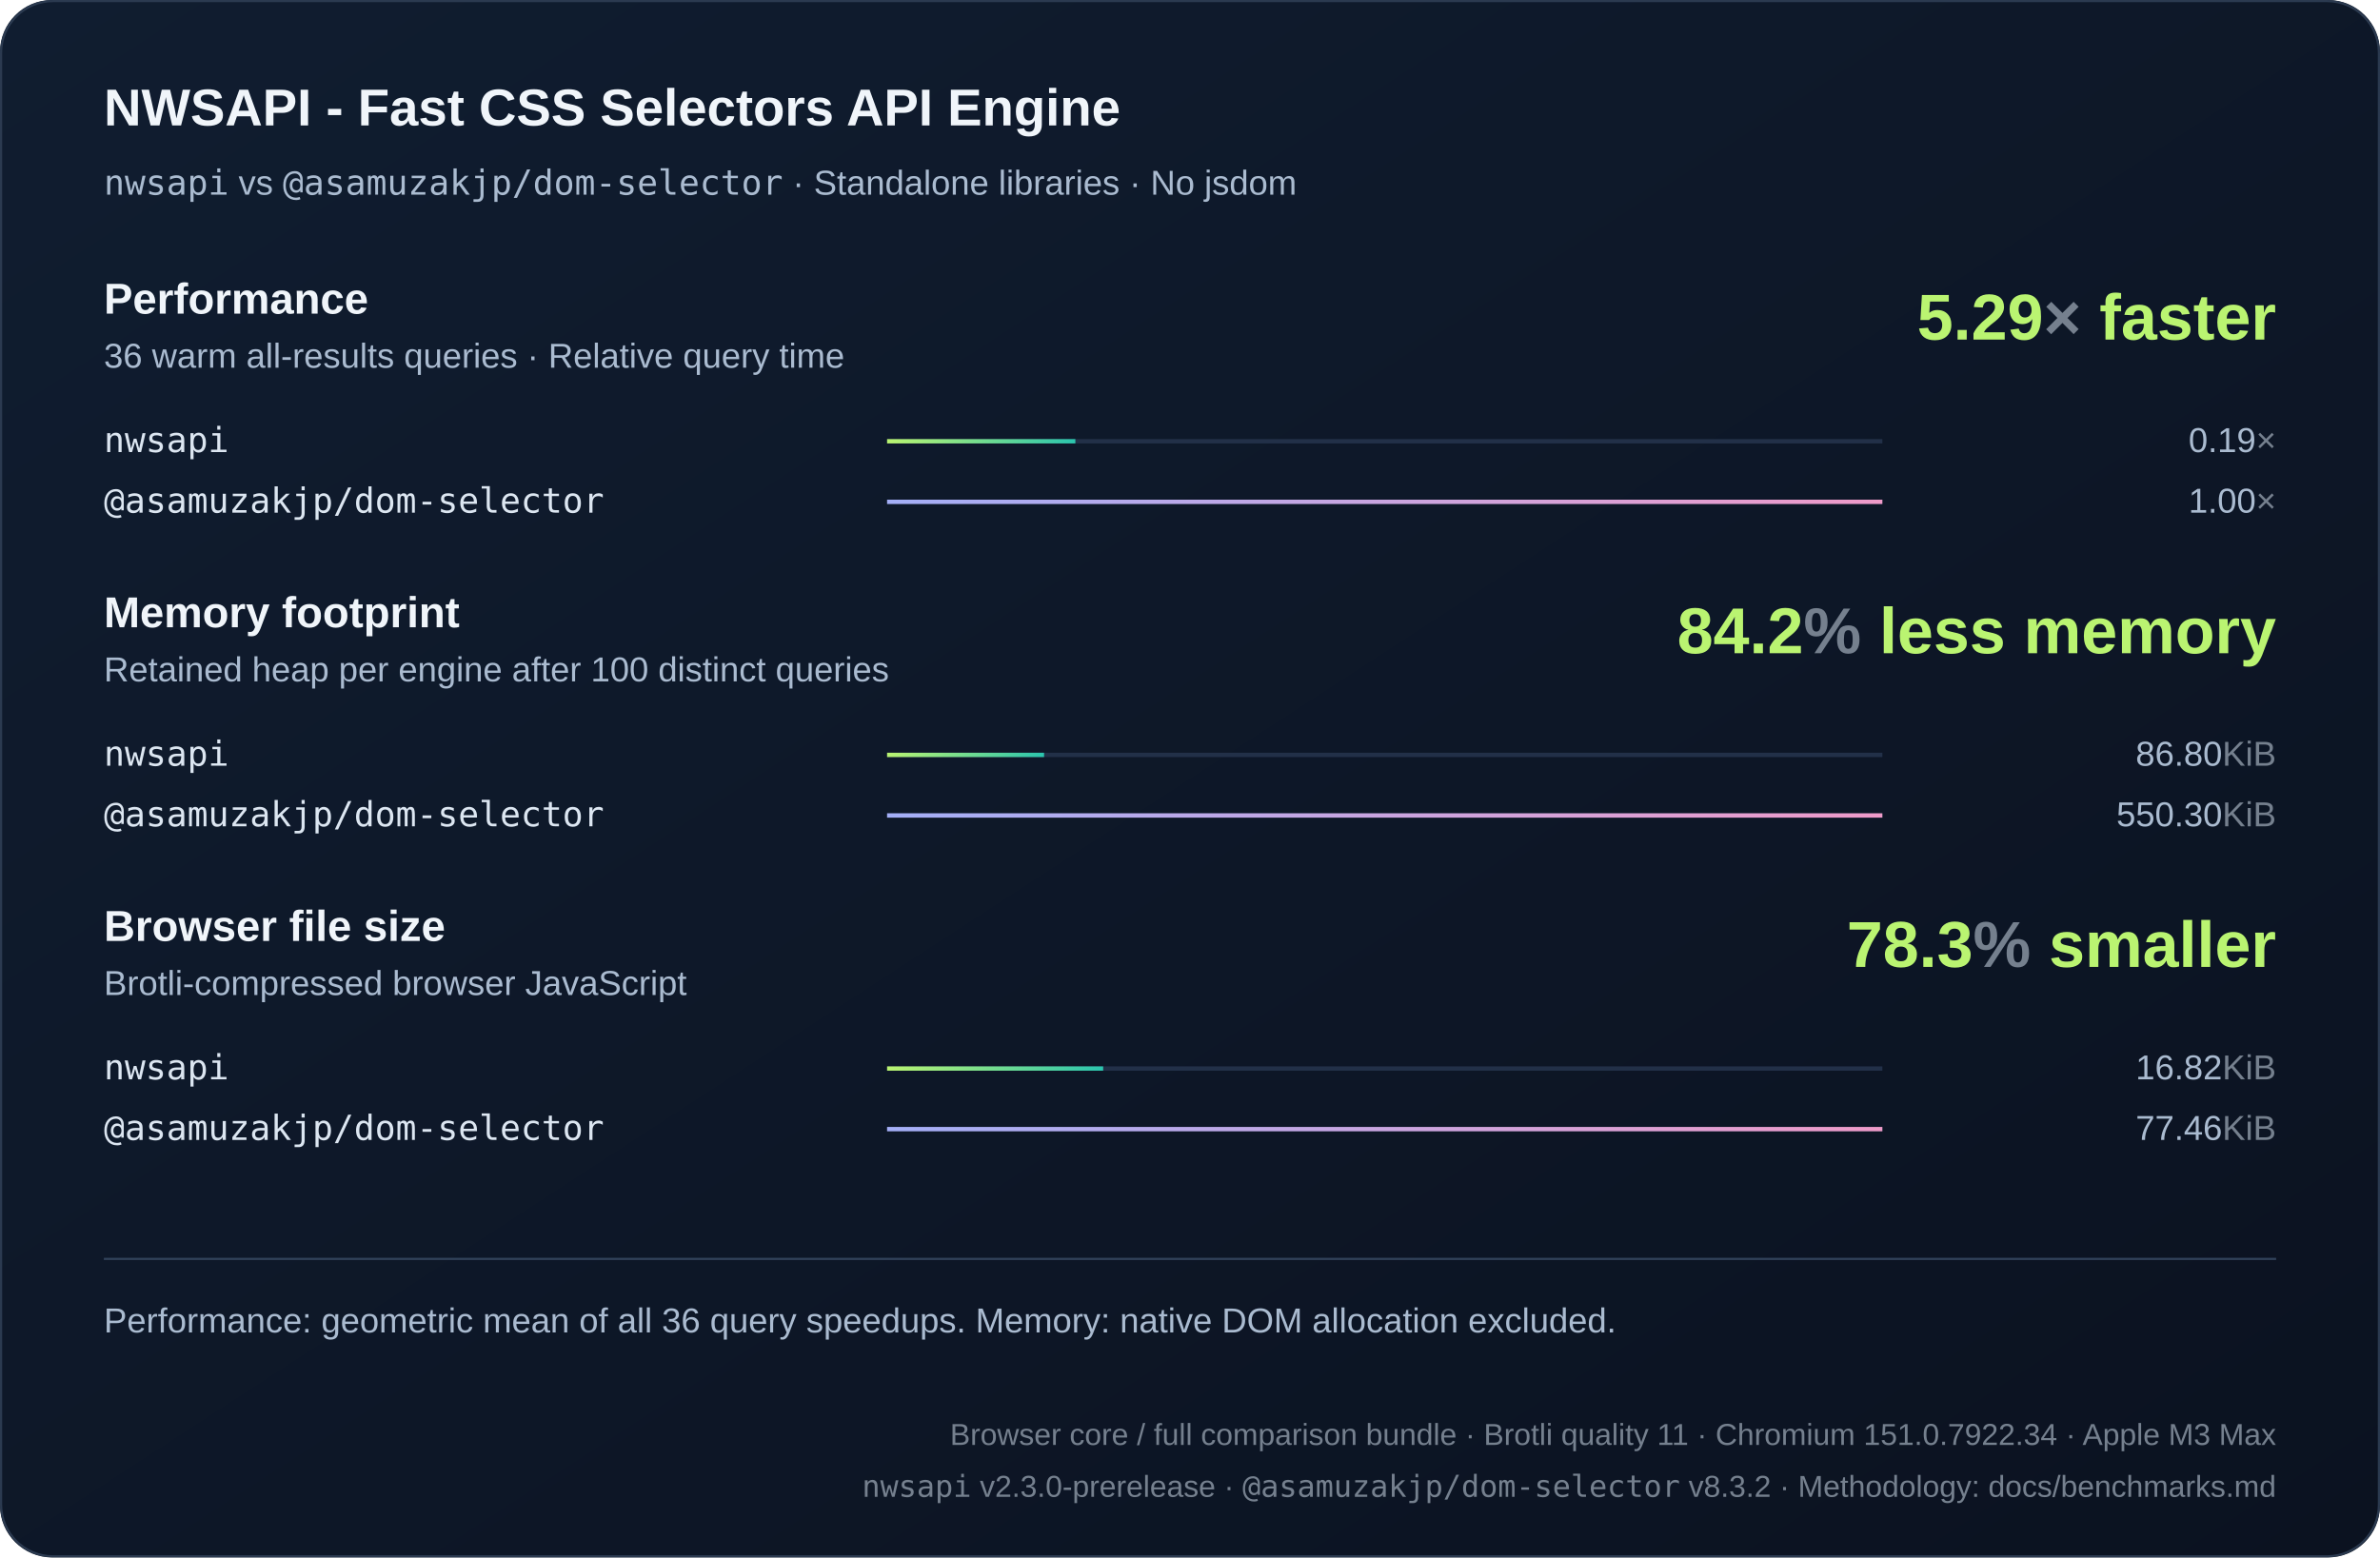
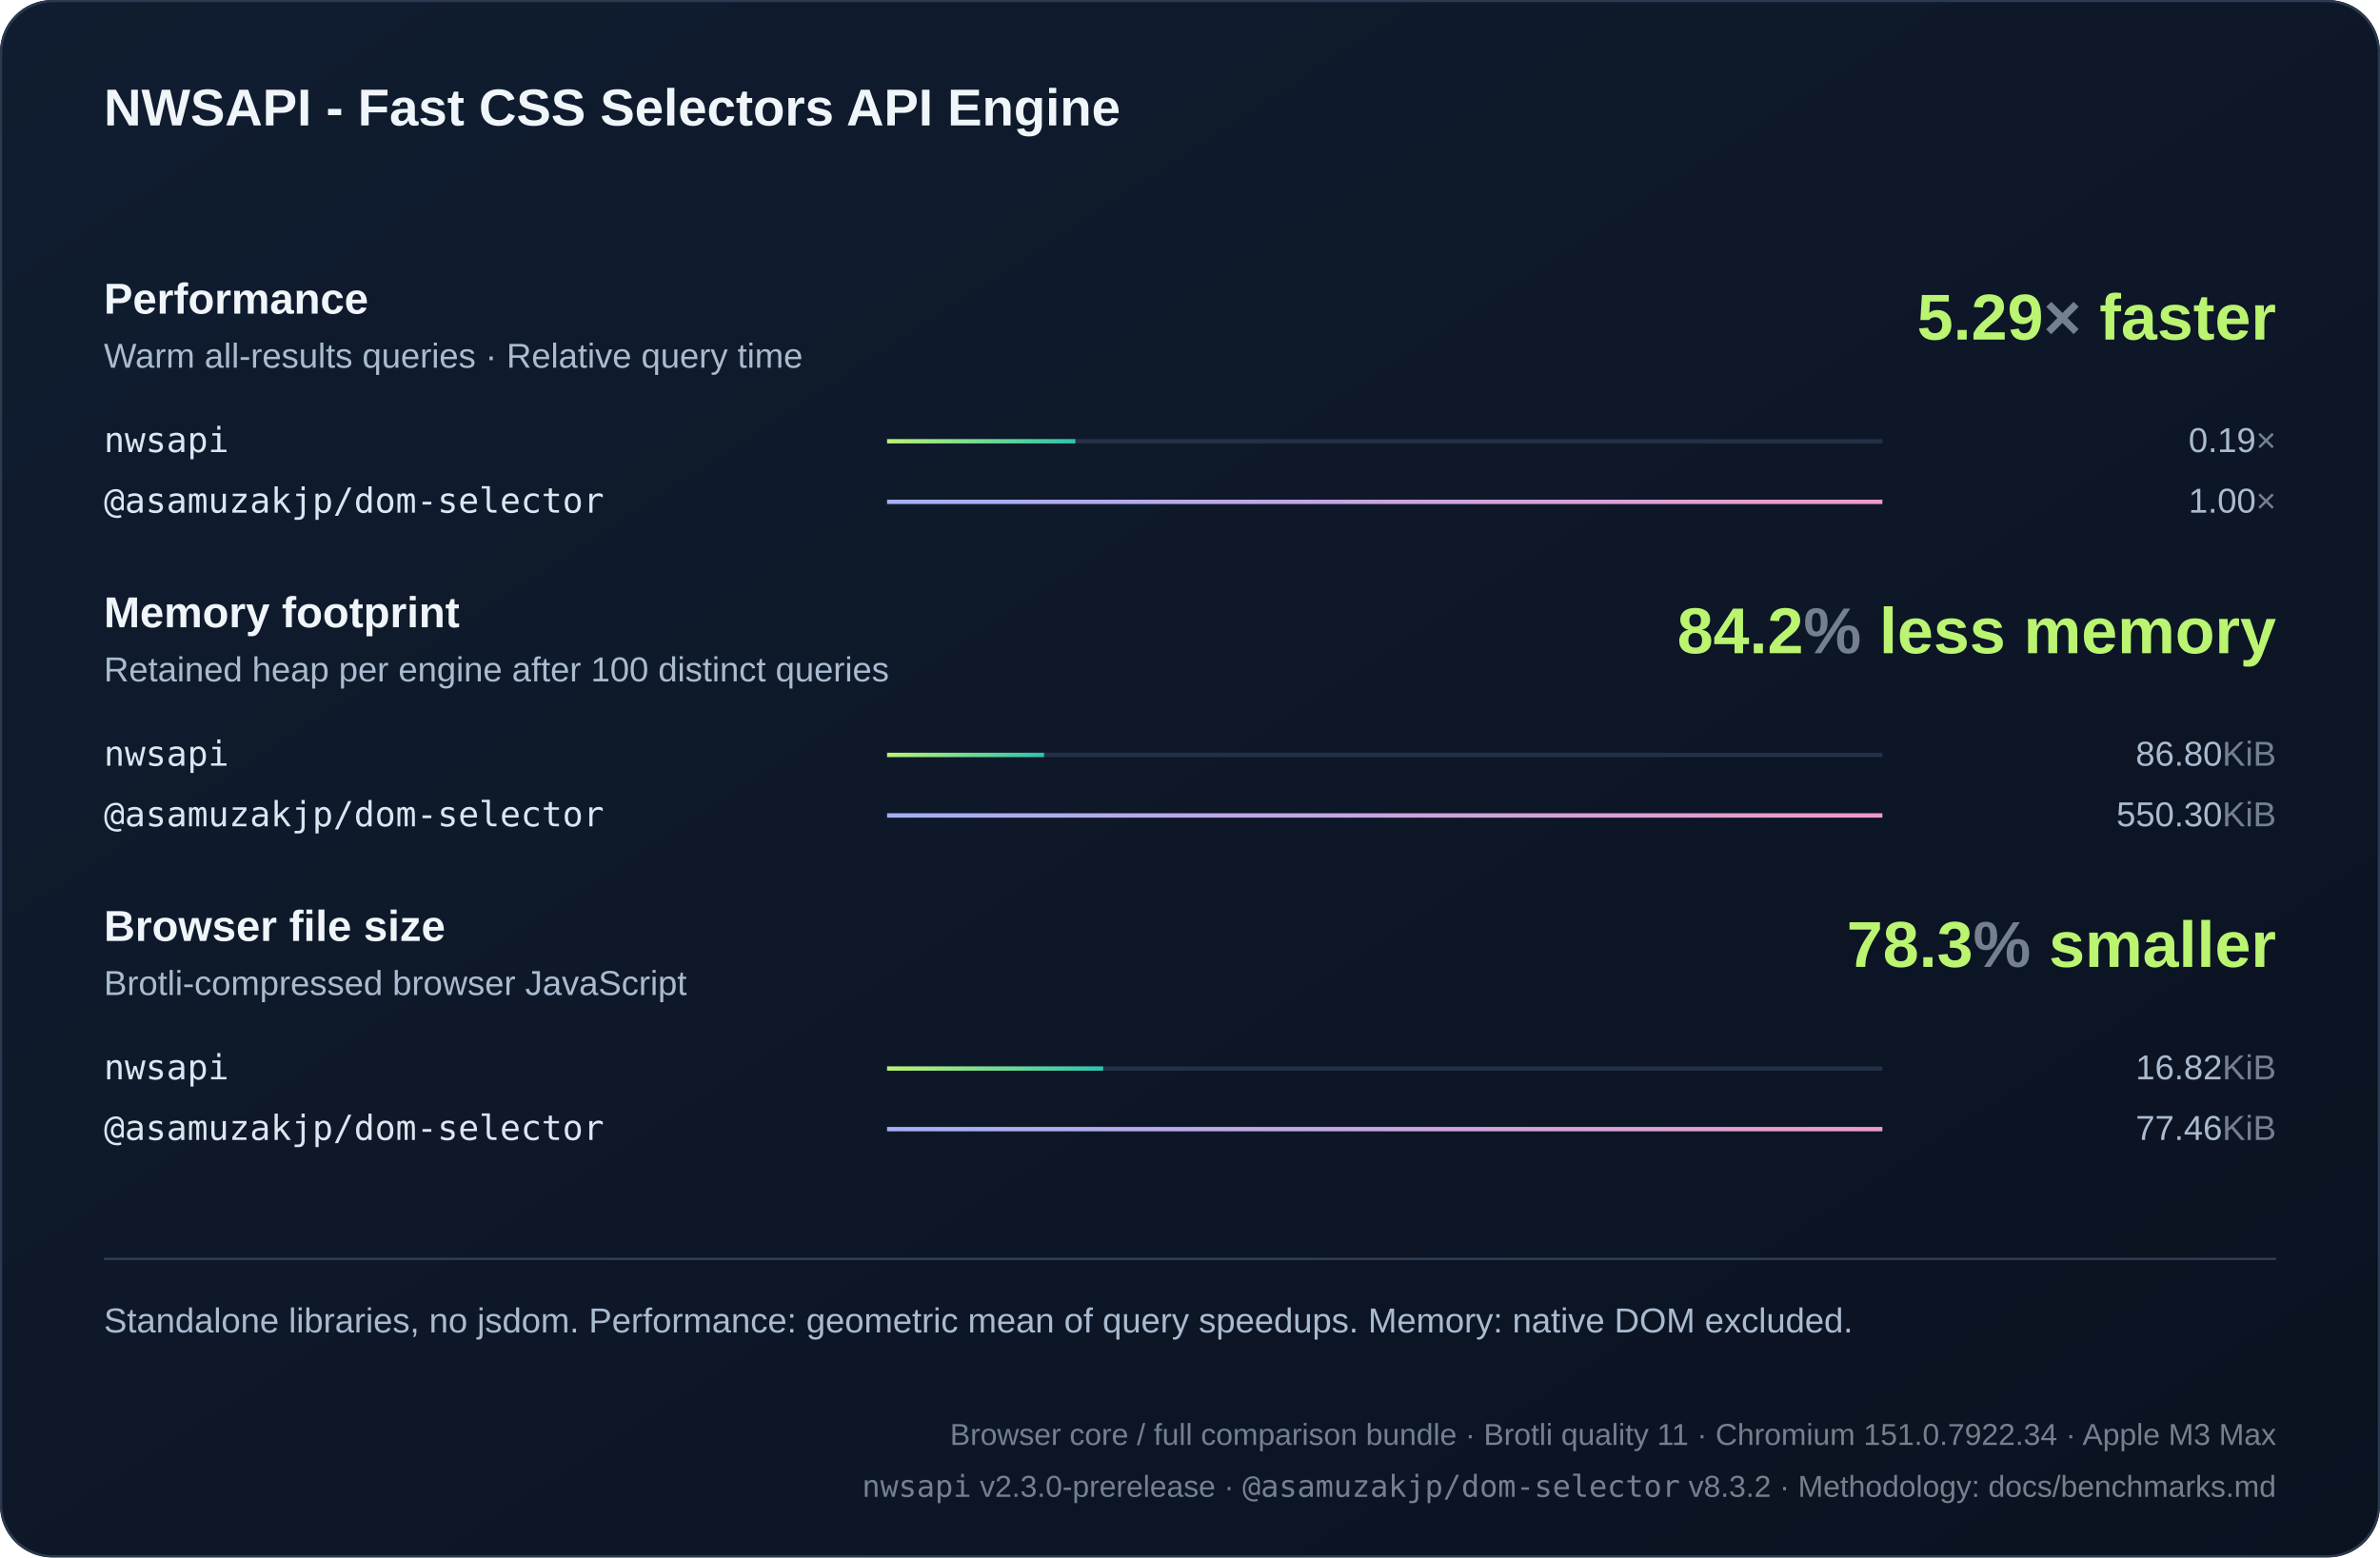
<svg xmlns="http://www.w3.org/2000/svg" width="1100" height="720" viewBox="0 0 1100 720" role="img">
  <defs>
    <linearGradient id="bg" x2="1" y2="1">
      <stop stop-color="#101d30" />
      <stop offset="1" stop-color="#0b1220" />
    </linearGradient>
    <linearGradient id="series0">
      <stop stop-color="#baf471" />
      <stop offset="1" stop-color="#2bc5ae" />
    </linearGradient>
    <linearGradient id="series1">
      <stop stop-color="#a4aff7" />
      <stop offset="1" stop-color="#ef9bc9" />
    </linearGradient>
    <linearGradient id="series2">
      <stop stop-color="#80d7ff" />
      <stop offset="1" stop-color="#739be8" />
    </linearGradient>
  </defs>
  <style>text{font-family:Arial,Helvetica,sans-serif;fill:#f0f5fa}
.muted{fill:#aabbd0;font:16px Arial,Helvetica,sans-serif}
.code{font:18px Consolas,Menlo,monospace;fill:#dce6f1}
.note .code{font:16px Consolas,Menlo,monospace}
.metadata,.metadata .code{fill:#75808e;font-size:14px}
.chart-title{font-size:24px;font-weight:700}
.unit{fill:#75808e}
.package{font-family:Consolas,Menlo,monospace}
.comparison{font-size:14px;font-variant-numeric:tabular-nums}
.tick{fill:#aabbd0;font-size:12px}
.time{fill:#aabbd0;font-size:13px;font-variant-numeric:tabular-nums}
.metric-title{font-size:20px;font-weight:700}.engine{font-size:16px}.headline{font-size:30px;font-weight:700;fill:#baf471}</style>
  <rect width="1100" height="720" rx="24" fill="url(#bg)" />
  <rect x=".5" y=".5" width="1099" height="719" rx="24" fill="none" stroke="#2b3a50" />
  <text x="48" y="58" class="chart-title">NWSAPI - Fast CSS Selectors API Engine</text>
-   <text x="48" y="90" class="muted">
-     <tspan class="package">nwsapi</tspan> vs <tspan class="package">@asamuzakjp/dom-selector</tspan> · Standalone libraries · No jsdom</text>
  <text x="48" y="145" class="metric-title">Performance</text>
-   <text x="48" y="170" class="muted">36 warm all-results queries · Relative query time</text>
+   <text x="48" y="170" class="muted">Warm all-results queries · Relative query time</text>
  <text x="1052" y="157" text-anchor="end" class="headline">5.29<tspan class="unit">×</tspan> faster</text>
  <g>
    <text x="48" y="209" class="code engine">nwsapi</text>
    <path d="M410 204h460" stroke="#223048" stroke-width="2" />
    <rect x="410" y="203" width="87.02" height="2" fill="url(#series0)" />
    <text x="1052" y="209" text-anchor="end" class="muted">0.19<tspan class="unit">×</tspan>
    </text>
  </g>
  <g>
    <text x="48" y="237" class="code engine">@asamuzakjp/dom-selector</text>
    <path d="M410 232h460" stroke="#223048" stroke-width="2" />
    <rect x="410" y="231" width="460" height="2" fill="url(#series1)" />
    <text x="1052" y="237" text-anchor="end" class="muted">1.00<tspan class="unit">×</tspan>
    </text>
  </g>
  <text x="48" y="290" class="metric-title">Memory footprint</text>
  <text x="48" y="315" class="muted">Retained heap per engine after 100 distinct queries</text>
  <text x="1052" y="302" text-anchor="end" class="headline">84.2<tspan class="unit">%</tspan> less memory</text>
  <g>
    <text x="48" y="354" class="code engine">nwsapi</text>
    <path d="M410 349h460" stroke="#223048" stroke-width="2" />
    <rect x="410" y="348" width="72.558" height="2" fill="url(#series0)" />
    <text x="1052" y="354" text-anchor="end" class="muted">86.80<tspan class="unit">KiB</tspan>
    </text>
  </g>
  <g>
    <text x="48" y="382" class="code engine">@asamuzakjp/dom-selector</text>
    <path d="M410 377h460" stroke="#223048" stroke-width="2" />
    <rect x="410" y="376" width="460" height="2" fill="url(#series1)" />
    <text x="1052" y="382" text-anchor="end" class="muted">550.30<tspan class="unit">KiB</tspan>
    </text>
  </g>
  <text x="48" y="435" class="metric-title">Browser file size</text>
  <text x="48" y="460" class="muted">Brotli-compressed browser JavaScript</text>
  <text x="1052" y="447" text-anchor="end" class="headline">78.3<tspan class="unit">%</tspan> smaller</text>
  <g>
    <text x="48" y="499" class="code engine">nwsapi</text>
    <path d="M410 494h460" stroke="#223048" stroke-width="2" />
    <rect x="410" y="493" width="99.868" height="2" fill="url(#series0)" />
    <text x="1052" y="499" text-anchor="end" class="muted">16.82<tspan class="unit">KiB</tspan>
    </text>
  </g>
  <g>
    <text x="48" y="527" class="code engine">@asamuzakjp/dom-selector</text>
    <path d="M410 522h460" stroke="#223048" stroke-width="2" />
    <rect x="410" y="521" width="460" height="2" fill="url(#series1)" />
    <text x="1052" y="527" text-anchor="end" class="muted">77.46<tspan class="unit">KiB</tspan>
    </text>
  </g>
  <path d="M48 582h1004" stroke="#304159" />
-   <text x="48" y="616" class="muted note">Performance: geometric mean of all 36 query speedups. Memory: native DOM allocation excluded.</text>
+   <text x="48" y="616" class="muted note">Standalone libraries, no jsdom. Performance: geometric mean of query speedups. Memory: native DOM excluded.</text>
  <text x="1052" y="668" text-anchor="end" class="muted note metadata">Browser core / full comparison bundle · Brotli quality 11 · Chromium 151.0.7922.34 · Apple M3 Max</text>
  <text x="1052" y="692" text-anchor="end" class="muted note metadata">
    <tspan class="package">nwsapi</tspan> v2.3.0-prerelease · <tspan class="package">@asamuzakjp/dom-selector</tspan> v8.3.2 · Methodology: docs/benchmarks.md</text>
</svg>
